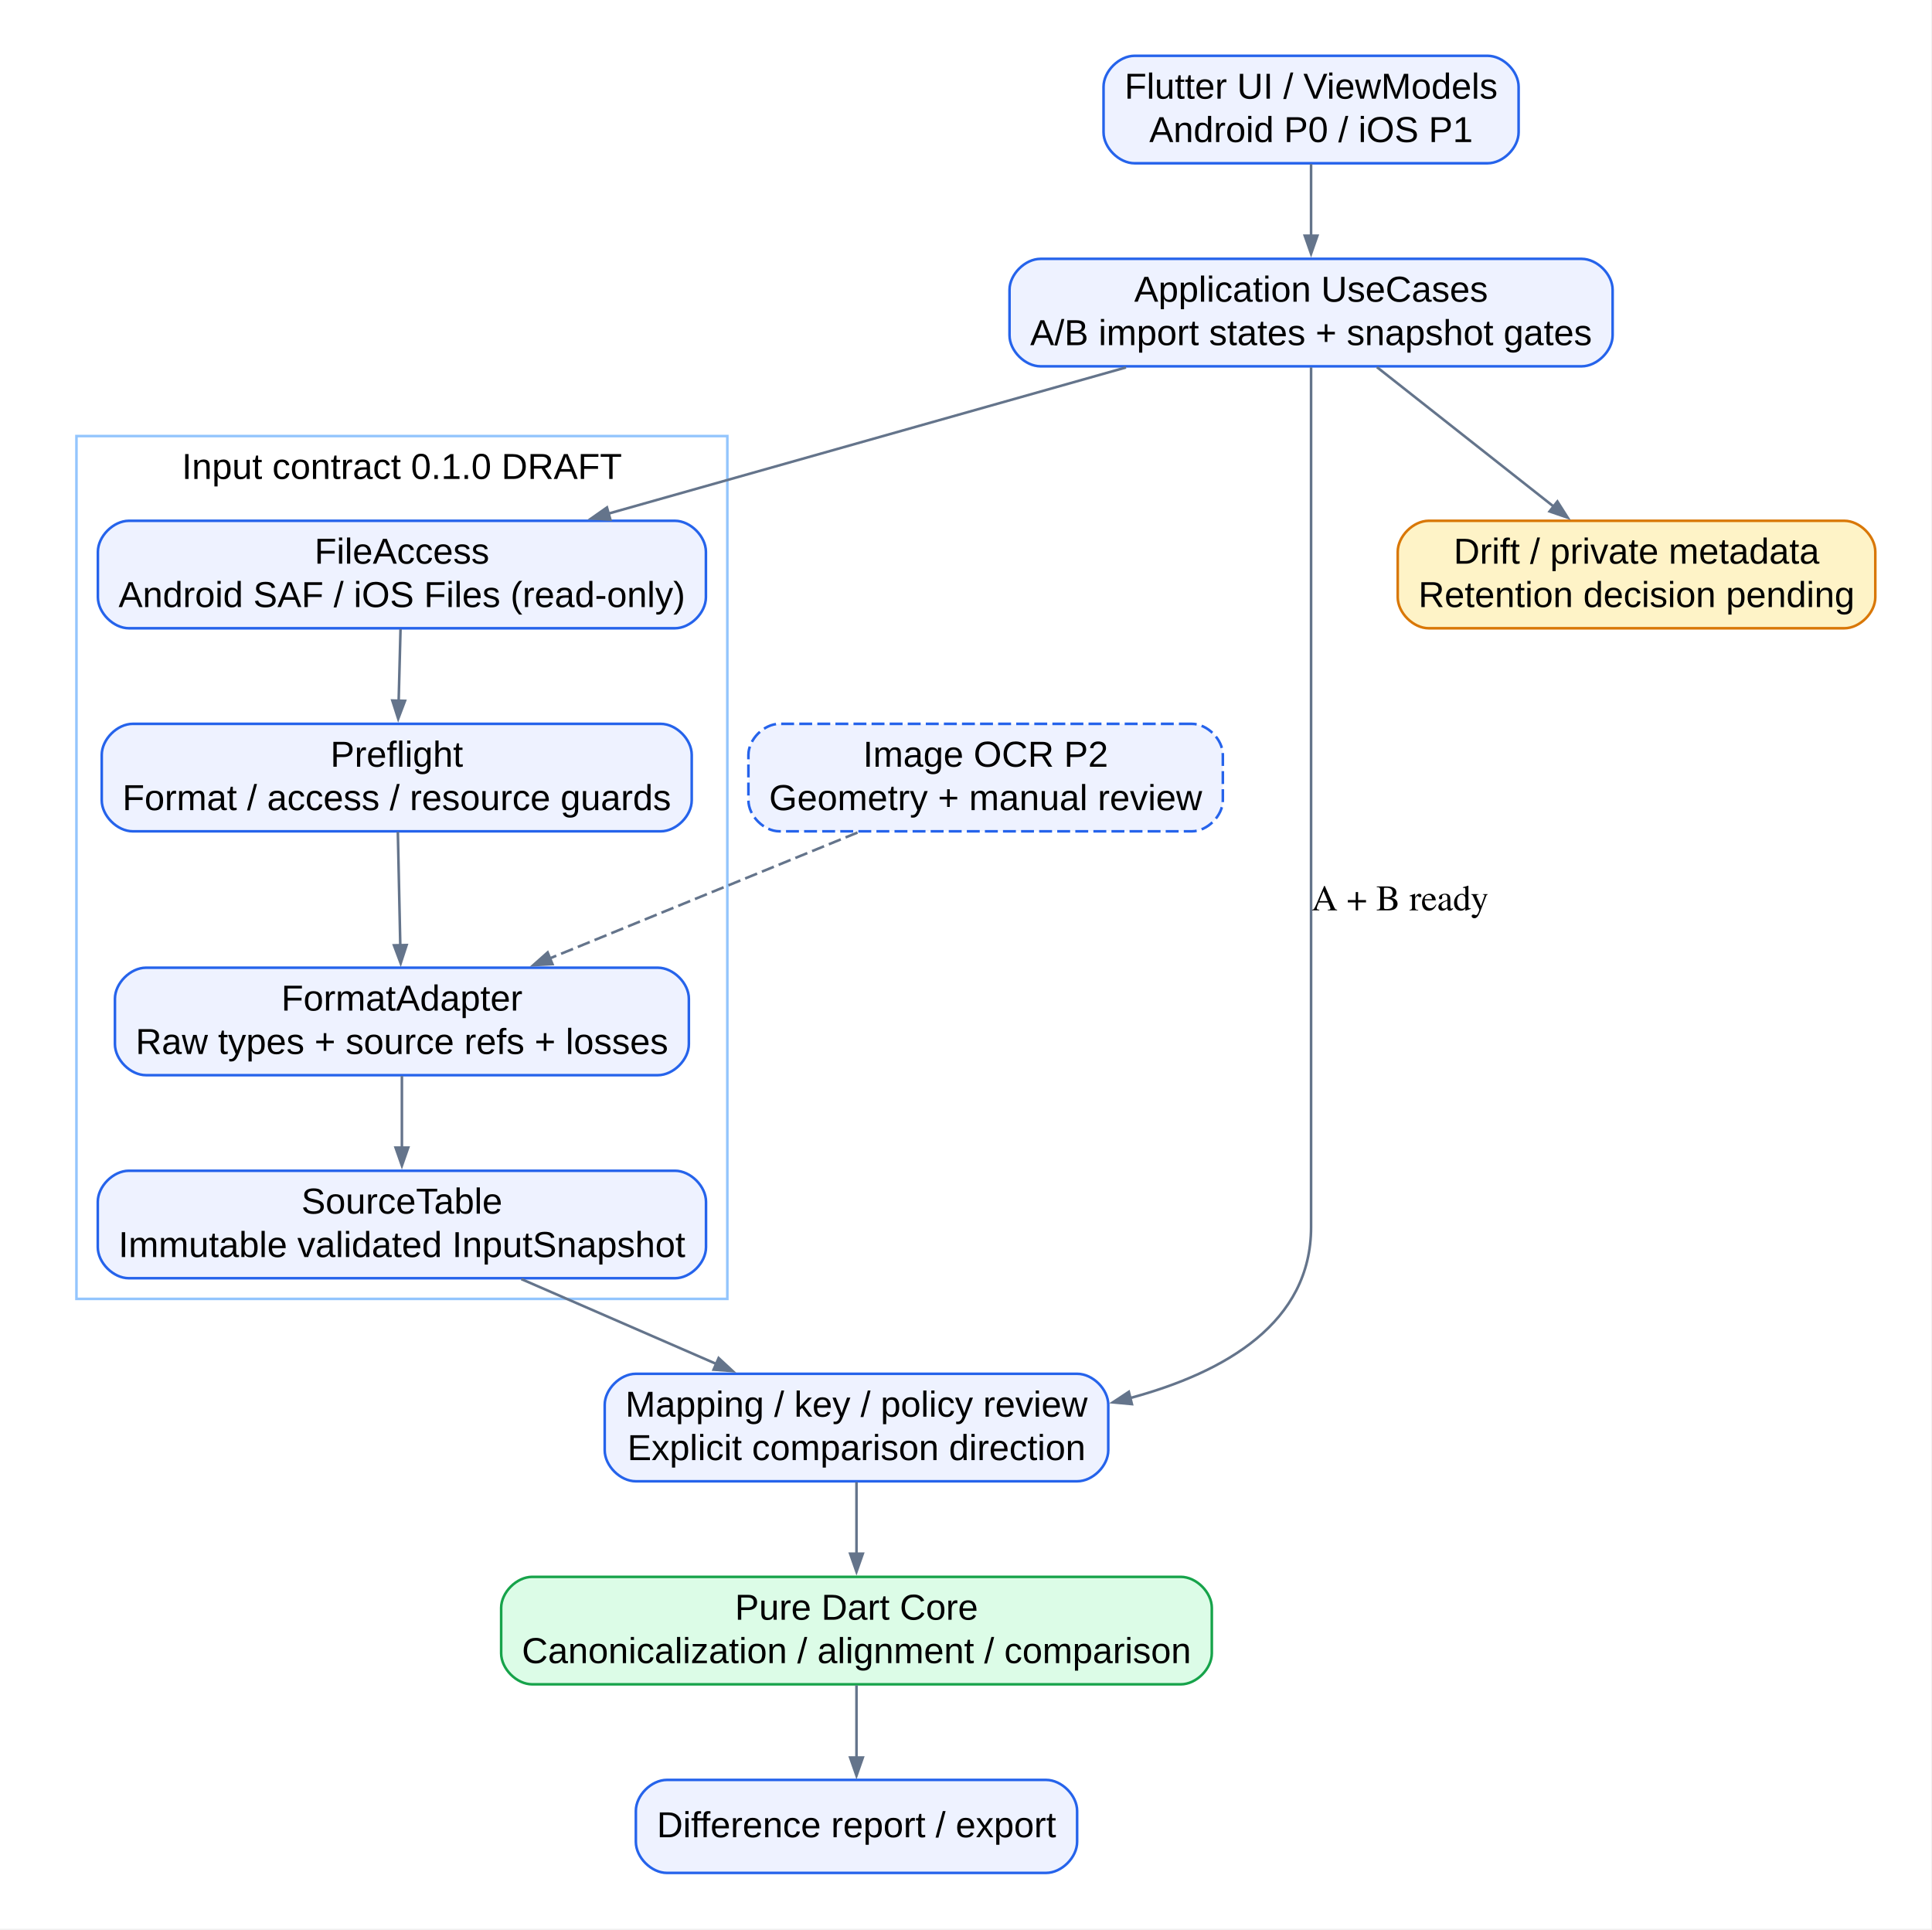
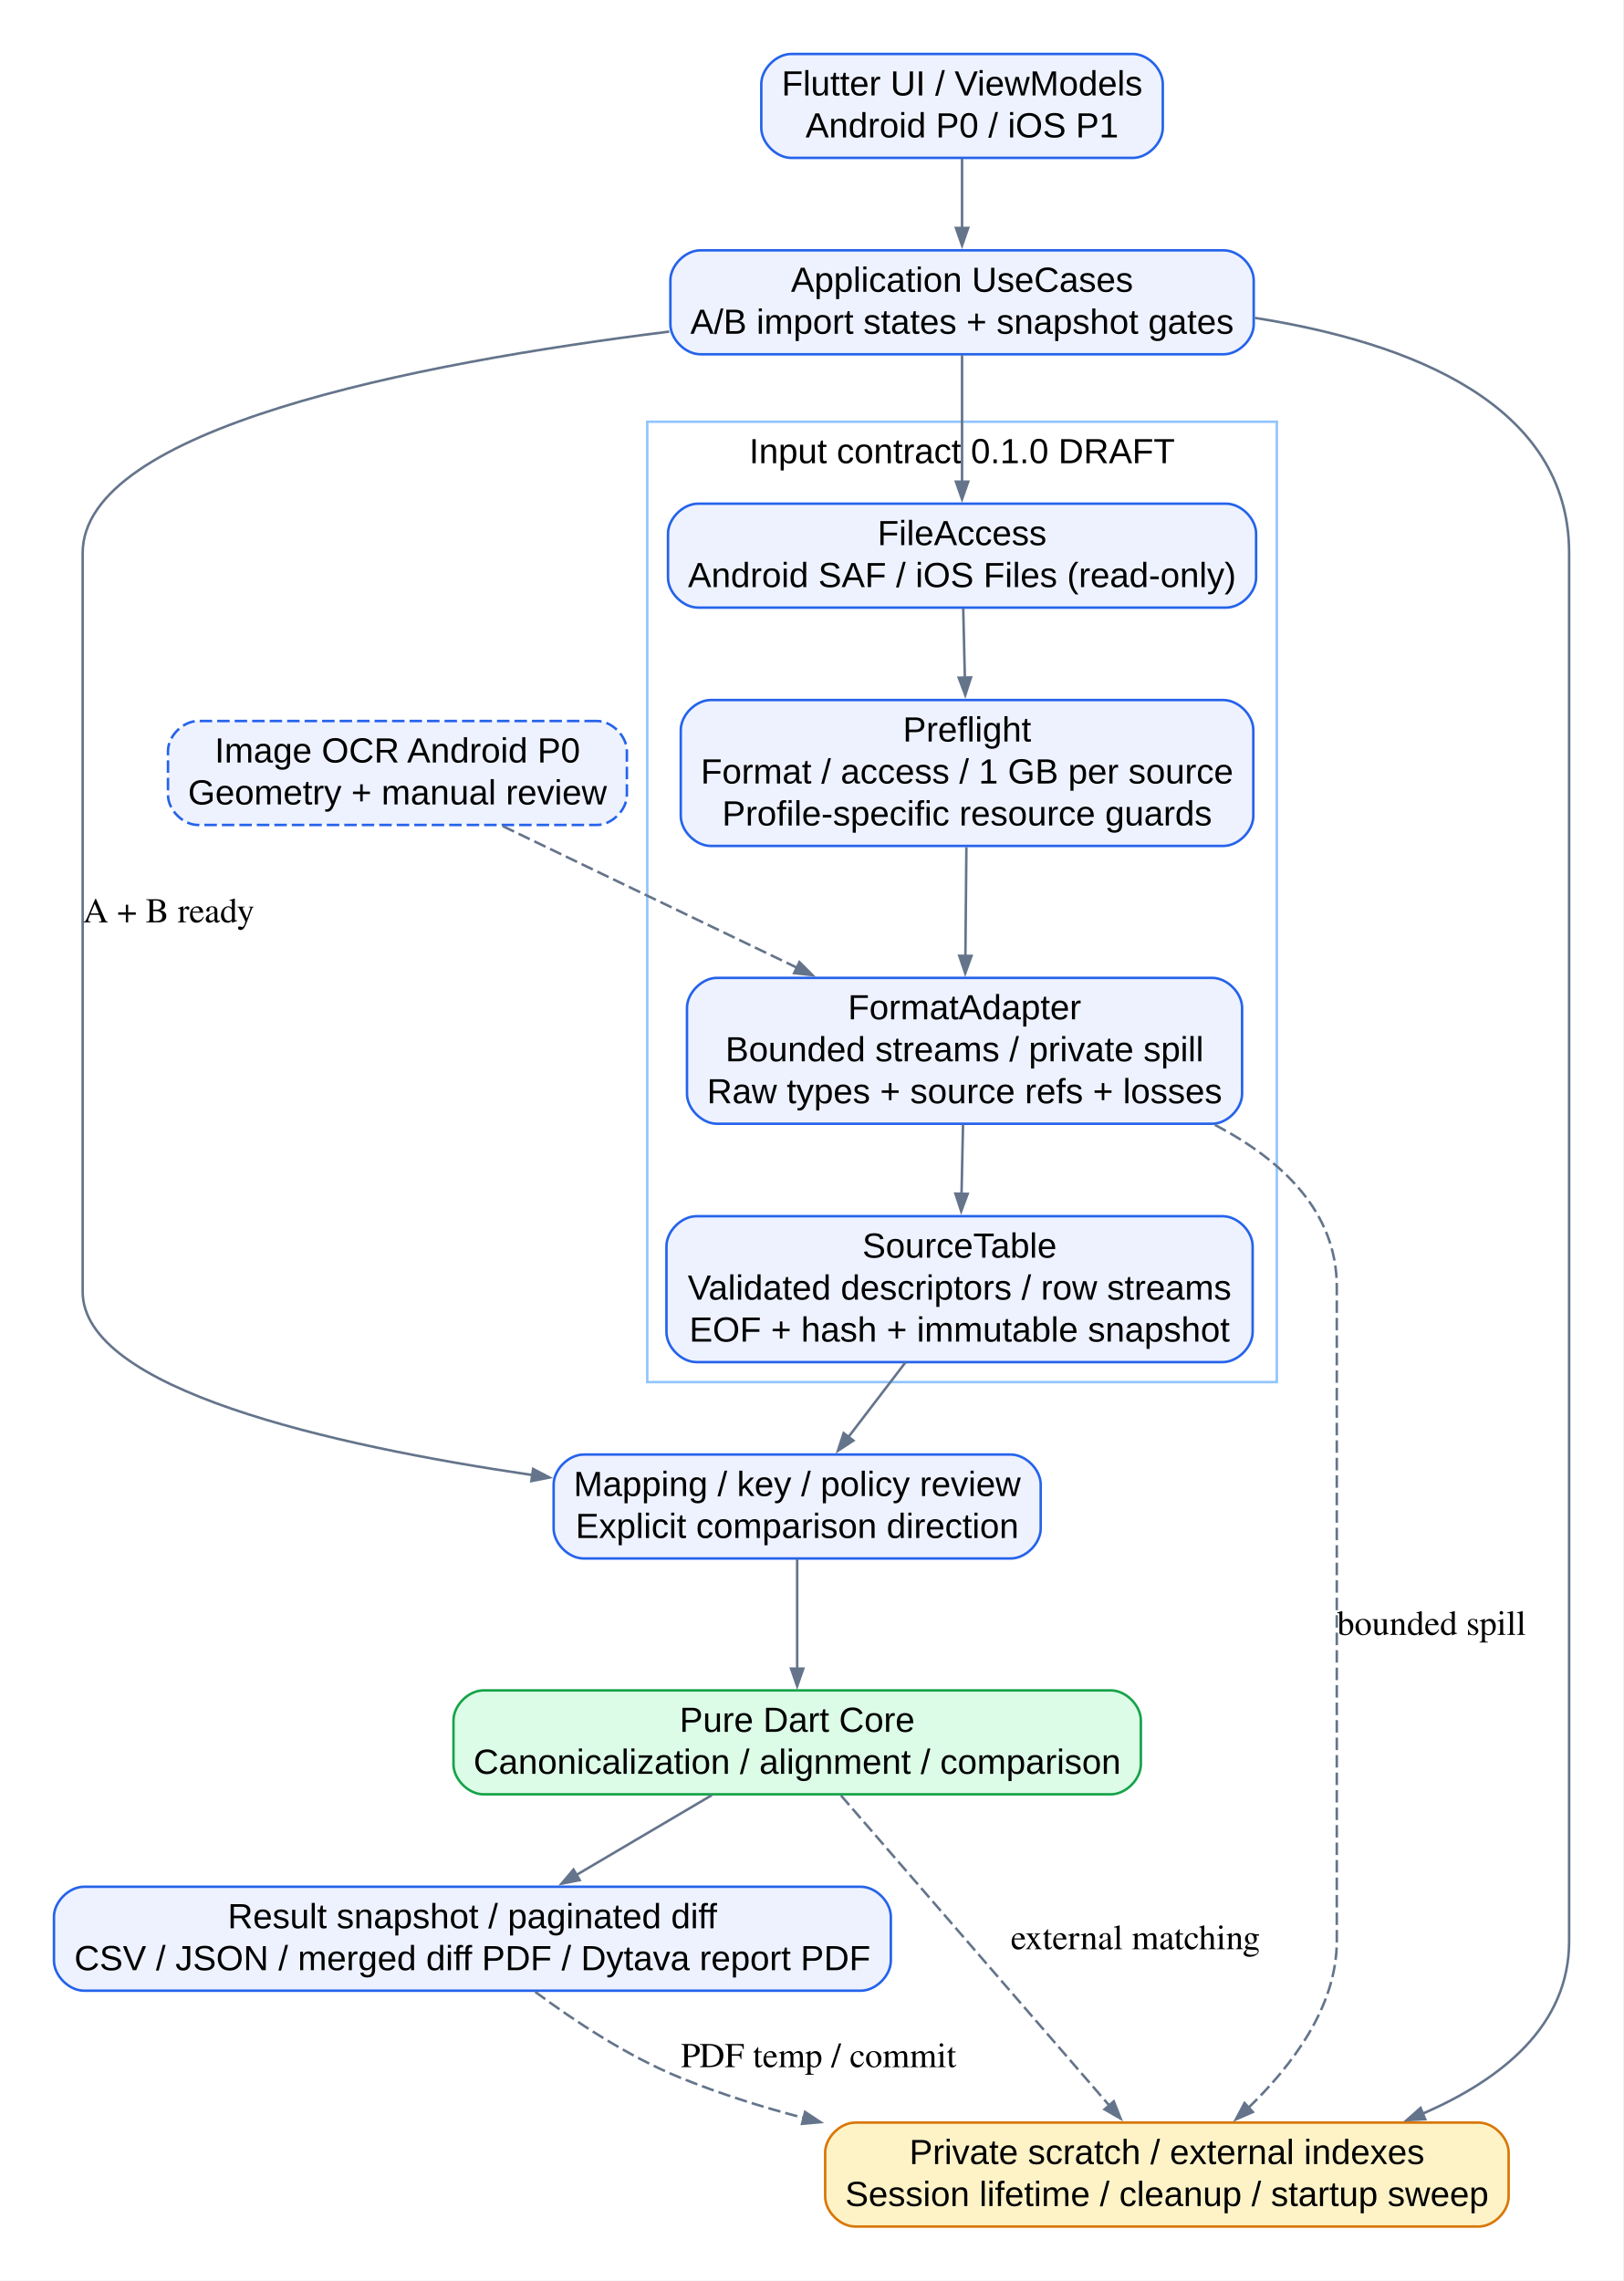
- <svg xmlns="http://www.w3.org/2000/svg" width="748pt" height="747pt" viewBox="0.00 0.00 748.00 747.00">
-   <g id="graph0" class="graph" transform="scale(1 1) rotate(0) translate(21.6 725)">
-     <polygon fill="white" stroke="none" points="-21.6,21.6 -21.6,-725 726.05,-725 726.05,21.6 -21.6,21.6" />
+ <svg xmlns="http://www.w3.org/2000/svg" width="650pt" height="913pt" viewBox="0.00 0.00 650.00 913.00">
+   <g id="graph0" class="graph" transform="scale(1 1) rotate(0) translate(21.6 891.2)">
+     <polygon fill="white" stroke="none" points="-21.6,21.6 -21.6,-891.2 628.09,-891.2 628.09,21.6 -21.6,21.6" />
    <g id="clust1" class="cluster">
-       <polygon fill="white" stroke="#93c5fd" points="8,-222.2 8,-556.2 260,-556.2 260,-222.2 8,-222.2" />
-       <text xml:space="preserve" text-anchor="middle" x="134" y="-539.6" font-family="Arial" font-size="14.00">Input contract 0.1.0 DRAFT</text>
+       <polygon fill="white" stroke="#93c5fd" points="237.49,-338 237.49,-722.4 489.49,-722.4 489.49,-338 237.49,-338" />
+       <text xml:space="preserve" text-anchor="middle" x="363.49" y="-705.8" font-family="Arial" font-size="14.00">Input contract 0.1.0 DRAFT</text>
    </g>
    <g id="node1" class="node">
-       <path fill="#eef2ff" stroke="#2563eb" d="M554.35,-703.4C554.35,-703.4 417.65,-703.4 417.65,-703.4 411.65,-703.4 405.65,-697.4 405.65,-691.4 405.65,-691.4 405.65,-673.8 405.65,-673.8 405.65,-667.8 411.65,-661.8 417.65,-661.8 417.65,-661.8 554.35,-661.8 554.35,-661.8 560.35,-661.8 566.35,-667.8 566.35,-673.8 566.35,-673.8 566.35,-691.4 566.35,-691.4 566.35,-697.4 560.35,-703.4 554.35,-703.4" />
-       <text xml:space="preserve" text-anchor="middle" x="486" y="-686.8" font-family="Arial" font-size="14.00">Flutter UI / ViewModels</text>
-       <text xml:space="preserve" text-anchor="middle" x="486" y="-670" font-family="Arial" font-size="14.00">Android P0 / iOS P1</text>
+       <path fill="#eef2ff" stroke="#2563eb" d="M431.84,-869.6C431.84,-869.6 295.13,-869.6 295.13,-869.6 289.13,-869.6 283.13,-863.6 283.13,-857.6 283.13,-857.6 283.13,-840 283.13,-840 283.13,-834 289.13,-828 295.13,-828 295.13,-828 431.84,-828 431.84,-828 437.84,-828 443.84,-834 443.84,-840 443.84,-840 443.84,-857.6 443.84,-857.6 443.84,-863.6 437.84,-869.6 431.84,-869.6" />
+       <text xml:space="preserve" text-anchor="middle" x="363.49" y="-853" font-family="Arial" font-size="14.00">Flutter UI / ViewModels</text>
+       <text xml:space="preserve" text-anchor="middle" x="363.49" y="-836.2" font-family="Arial" font-size="14.00">Android P0 / iOS P1</text>
    </g>
    <g id="node2" class="node">
-       <path fill="#eef2ff" stroke="#2563eb" d="M590.75,-624.8C590.75,-624.8 381.25,-624.8 381.25,-624.8 375.25,-624.8 369.25,-618.8 369.25,-612.8 369.25,-612.8 369.25,-595.2 369.25,-595.2 369.25,-589.2 375.25,-583.2 381.25,-583.2 381.25,-583.2 590.75,-583.2 590.75,-583.2 596.75,-583.2 602.75,-589.2 602.75,-595.2 602.75,-595.2 602.75,-612.8 602.75,-612.8 602.75,-618.8 596.75,-624.8 590.75,-624.8" />
-       <text xml:space="preserve" text-anchor="middle" x="486" y="-608.2" font-family="Arial" font-size="14.00">Application UseCases</text>
-       <text xml:space="preserve" text-anchor="middle" x="486" y="-591.4" font-family="Arial" font-size="14.00">A/B import states + snapshot gates</text>
+       <path fill="#eef2ff" stroke="#2563eb" d="M468.24,-791C468.24,-791 258.74,-791 258.74,-791 252.74,-791 246.74,-785 246.74,-779 246.74,-779 246.74,-761.4 246.74,-761.4 246.74,-755.4 252.74,-749.4 258.74,-749.4 258.74,-749.4 468.24,-749.4 468.24,-749.4 474.24,-749.4 480.24,-755.4 480.24,-761.4 480.24,-761.4 480.24,-779 480.24,-779 480.24,-785 474.24,-791 468.24,-791" />
+       <text xml:space="preserve" text-anchor="middle" x="363.49" y="-774.4" font-family="Arial" font-size="14.00">Application UseCases</text>
+       <text xml:space="preserve" text-anchor="middle" x="363.49" y="-757.6" font-family="Arial" font-size="14.00">A/B import states + snapshot gates</text>
    </g>
    <g id="edge1" class="edge">
-       <path fill="none" stroke="#64748b" d="M486,-661.47C486,-652.92 486,-642.8 486,-633.5" />
-       <polygon fill="#64748b" stroke="#64748b" points="488.45,-633.77 486,-626.77 483.55,-633.77 488.45,-633.77" />
+       <path fill="none" stroke="#64748b" d="M363.49,-827.67C363.49,-819.12 363.49,-809 363.49,-799.7" />
+       <polygon fill="#64748b" stroke="#64748b" points="365.94,-799.97 363.49,-792.97 361.04,-799.97 365.94,-799.97" />
    </g>
    <g id="node3" class="node">
-       <path fill="#eef2ff" stroke="#2563eb" d="M239.7,-523.4C239.7,-523.4 28.3,-523.4 28.3,-523.4 22.3,-523.4 16.3,-517.4 16.3,-511.4 16.3,-511.4 16.3,-493.8 16.3,-493.8 16.3,-487.8 22.3,-481.8 28.3,-481.8 28.3,-481.8 239.7,-481.8 239.7,-481.8 245.7,-481.8 251.7,-487.8 251.7,-493.8 251.7,-493.8 251.7,-511.4 251.7,-511.4 251.7,-517.4 245.7,-523.4 239.7,-523.4" />
-       <text xml:space="preserve" text-anchor="middle" x="134" y="-506.8" font-family="Arial" font-size="14.00">FileAccess</text>
-       <text xml:space="preserve" text-anchor="middle" x="134" y="-490" font-family="Arial" font-size="14.00">Android SAF / iOS Files (read-only)</text>
+       <path fill="#eef2ff" stroke="#2563eb" d="M469.19,-689.6C469.19,-689.6 257.79,-689.6 257.79,-689.6 251.79,-689.6 245.79,-683.6 245.79,-677.6 245.79,-677.6 245.79,-660 245.79,-660 245.79,-654 251.79,-648 257.79,-648 257.79,-648 469.19,-648 469.19,-648 475.19,-648 481.19,-654 481.19,-660 481.19,-660 481.19,-677.6 481.19,-677.6 481.19,-683.6 475.19,-689.6 469.19,-689.6" />
+       <text xml:space="preserve" text-anchor="middle" x="363.49" y="-673" font-family="Arial" font-size="14.00">FileAccess</text>
+       <text xml:space="preserve" text-anchor="middle" x="363.49" y="-656.2" font-family="Arial" font-size="14.00">Android SAF / iOS Files (read-only)</text>
    </g>
    <g id="edge2" class="edge">
-       <path fill="none" stroke="#64748b" d="M414.34,-582.77C356.15,-566.33 274.13,-543.17 213.84,-526.15" />
-       <polygon fill="#64748b" stroke="#64748b" points="214.72,-523.85 207.31,-524.3 213.39,-528.56 214.72,-523.85" />
+       <path fill="none" stroke="#64748b" d="M363.49,-749.08C363.49,-734.4 363.49,-714.3 363.49,-698.01" />
+       <polygon fill="#64748b" stroke="#64748b" points="365.94,-698.4 363.49,-691.4 361.04,-698.4 365.94,-698.4" />
    </g>
    <g id="node7" class="node">
-       <path fill="#eef2ff" stroke="#2563eb" d="M395.48,-193.2C395.48,-193.2 224.52,-193.2 224.52,-193.2 218.52,-193.2 212.52,-187.2 212.52,-181.2 212.52,-181.2 212.52,-163.6 212.52,-163.6 212.52,-157.6 218.52,-151.6 224.52,-151.6 224.52,-151.6 395.48,-151.6 395.48,-151.6 401.48,-151.6 407.48,-157.6 407.48,-163.6 407.48,-163.6 407.48,-181.2 407.48,-181.2 407.48,-187.2 401.48,-193.2 395.48,-193.2" />
-       <text xml:space="preserve" text-anchor="middle" x="310" y="-176.6" font-family="Arial" font-size="14.00">Mapping / key / policy review</text>
-       <text xml:space="preserve" text-anchor="middle" x="310" y="-159.8" font-family="Arial" font-size="14.00">Explicit comparison direction</text>
+       <path fill="#eef2ff" stroke="#2563eb" d="M382.97,-309C382.97,-309 212.01,-309 212.01,-309 206.01,-309 200.01,-303 200.01,-297 200.01,-297 200.01,-279.4 200.01,-279.4 200.01,-273.4 206.01,-267.4 212.01,-267.4 212.01,-267.4 382.97,-267.4 382.97,-267.4 388.97,-267.4 394.97,-273.4 394.97,-279.4 394.97,-279.4 394.97,-297 394.97,-297 394.97,-303 388.97,-309 382.97,-309" />
+       <text xml:space="preserve" text-anchor="middle" x="297.49" y="-292.4" font-family="Arial" font-size="14.00">Mapping / key / policy review</text>
+       <text xml:space="preserve" text-anchor="middle" x="297.49" y="-275.6" font-family="Arial" font-size="14.00">Explicit comparison direction</text>
+     </g>
+     <g id="edge14" class="edge">
+       <path fill="none" stroke="#64748b" d="M246.28,-758.47C143.88,-745.74 11.49,-719.65 11.49,-669.8 11.49,-669.8 11.49,-669.8 11.49,-374.2 11.49,-335.26 110.12,-312.74 191.54,-300.79" />
+       <polygon fill="#64748b" stroke="#64748b" points="191.79,-303.23 198.37,-299.81 191.09,-298.38 191.79,-303.23" />
+       <text xml:space="preserve" text-anchor="middle" x="45.96" y="-522" font-family="Times,serif" font-size="14.00">A + B ready</text>
+     </g>
+     <g id="node10" class="node">
+       <path fill="#fef3c7" stroke="#d97706" d="M570.28,-41.6C570.28,-41.6 320.7,-41.6 320.7,-41.6 314.7,-41.6 308.7,-35.6 308.7,-29.6 308.7,-29.6 308.7,-12 308.7,-12 308.7,-6 314.7,0 320.7,0 320.7,0 570.28,0 570.28,0 576.28,0 582.28,-6 582.28,-12 582.28,-12 582.28,-29.6 582.28,-29.6 582.28,-35.6 576.28,-41.6 570.28,-41.6" />
+       <text xml:space="preserve" text-anchor="middle" x="445.49" y="-25" font-family="Arial" font-size="14.00">Private scratch / external indexes</text>
+       <text xml:space="preserve" text-anchor="middle" x="445.49" y="-8.2" font-family="Arial" font-size="14.00">Session lifetime / cleanup / startup sweep</text>
+     </g>
+     <g id="edge9" class="edge">
+       <path fill="none" stroke="#64748b" d="M480.72,-763.96C542.86,-754.14 606.49,-729.51 606.49,-669.8 606.49,-669.8 606.49,-669.8 606.49,-114.2 606.49,-80.49 579.6,-58.9 547.81,-45.15" />
+       <polygon fill="#64748b" stroke="#64748b" points="548.88,-42.94 541.48,-42.57 547.03,-47.48 548.88,-42.94" />
+     </g>
+     <g id="node4" class="node">
+       <path fill="#eef2ff" stroke="#2563eb" d="M468.08,-611C468.08,-611 262.9,-611 262.9,-611 256.9,-611 250.9,-605 250.9,-599 250.9,-599 250.9,-564.6 250.9,-564.6 250.9,-558.6 256.9,-552.6 262.9,-552.6 262.9,-552.6 468.08,-552.6 468.08,-552.6 474.08,-552.6 480.08,-558.6 480.08,-564.6 480.08,-564.6 480.08,-599 480.08,-599 480.08,-605 474.08,-611 468.08,-611" />
+       <text xml:space="preserve" text-anchor="middle" x="365.49" y="-594.4" font-family="Arial" font-size="14.00">Preflight</text>
+       <text xml:space="preserve" text-anchor="middle" x="365.49" y="-577.6" font-family="Arial" font-size="14.00">Format / access / 1 GB per source</text>
+       <text xml:space="preserve" text-anchor="middle" x="365.49" y="-560.8" font-family="Arial" font-size="14.00">Profile-specific resource guards</text>
+     </g>
+     <g id="edge3" class="edge">
+       <path fill="none" stroke="#64748b" d="M363.96,-647.66C364.16,-639.3 364.39,-629.34 364.62,-619.76" />
+       <polygon fill="#64748b" stroke="#64748b" points="367.06,-620.05 364.78,-613 362.16,-619.94 367.06,-620.05" />
+     </g>
+     <g id="node5" class="node">
+       <path fill="#eef2ff" stroke="#2563eb" d="M463.59,-499.8C463.59,-499.8 265.39,-499.8 265.39,-499.8 259.39,-499.8 253.39,-493.8 253.39,-487.8 253.39,-487.8 253.39,-453.4 253.39,-453.4 253.39,-447.4 259.39,-441.4 265.39,-441.4 265.39,-441.4 463.59,-441.4 463.59,-441.4 469.59,-441.4 475.59,-447.4 475.59,-453.4 475.59,-453.4 475.59,-487.8 475.59,-487.8 475.59,-493.8 469.59,-499.8 463.59,-499.8" />
+       <text xml:space="preserve" text-anchor="middle" x="364.49" y="-483.2" font-family="Arial" font-size="14.00">FormatAdapter</text>
+       <text xml:space="preserve" text-anchor="middle" x="364.49" y="-466.4" font-family="Arial" font-size="14.00">Bounded streams / private spill</text>
+       <text xml:space="preserve" text-anchor="middle" x="364.49" y="-449.6" font-family="Arial" font-size="14.00">Raw types + source refs + losses</text>
+     </g>
+     <g id="edge4" class="edge">
+       <path fill="none" stroke="#64748b" d="M365.23,-552.11C365.1,-538.69 364.96,-522.56 364.83,-508.27" />
+       <polygon fill="#64748b" stroke="#64748b" points="367.28,-508.59 364.76,-501.61 362.38,-508.64 367.28,-508.59" />
+     </g>
+     <g id="node6" class="node">
+       <path fill="#eef2ff" stroke="#2563eb" d="M467.81,-404.4C467.81,-404.4 257.17,-404.4 257.17,-404.4 251.17,-404.4 245.17,-398.4 245.17,-392.4 245.17,-392.4 245.17,-358 245.17,-358 245.17,-352 251.17,-346 257.17,-346 257.17,-346 467.81,-346 467.81,-346 473.81,-346 479.81,-352 479.81,-358 479.81,-358 479.81,-392.4 479.81,-392.4 479.81,-398.4 473.81,-404.4 467.81,-404.4" />
+       <text xml:space="preserve" text-anchor="middle" x="362.49" y="-387.8" font-family="Arial" font-size="14.00">SourceTable</text>
+       <text xml:space="preserve" text-anchor="middle" x="362.49" y="-371" font-family="Arial" font-size="14.00">Validated descriptors / row streams</text>
+       <text xml:space="preserve" text-anchor="middle" x="362.49" y="-354.2" font-family="Arial" font-size="14.00">EOF + hash + immutable snapshot</text>
+     </g>
+     <g id="edge5" class="edge">
+       <path fill="none" stroke="#64748b" d="M363.88,-441.07C363.69,-432.28 363.48,-422.47 363.28,-413.2" />
+       <polygon fill="#64748b" stroke="#64748b" points="365.74,-413.34 363.14,-406.39 360.84,-413.44 365.74,-413.34" />
+     </g>
+     <g id="edge10" class="edge">
+       <path fill="none" stroke="#64748b" stroke-dasharray="5,2" d="M464.7,-440.97C491.65,-426.82 513.49,-406.12 513.49,-376.2 513.49,-376.2 513.49,-376.2 513.49,-114.2 513.49,-87.89 495.39,-64.14 477.87,-47.3" />
+       <polygon fill="#64748b" stroke="#64748b" points="479.89,-45.84 473.09,-42.89 476.57,-49.44 479.89,-45.84" />
+       <text xml:space="preserve" text-anchor="middle" x="551.4" y="-236.8" font-family="Times,serif" font-size="14.00">bounded spill</text>
+     </g>
+     <g id="edge6" class="edge">
+       <path fill="none" stroke="#64748b" d="M340.85,-345.9C333.48,-336.26 325.26,-325.52 317.99,-316" />
+       <polygon fill="#64748b" stroke="#64748b" points="320,-314.6 313.8,-310.53 316.1,-317.57 320,-314.6" />
+     </g>
+     <g id="node8" class="node">
+       <path fill="#dcfce7" stroke="#16a34a" d="M423.06,-214.6C423.06,-214.6 171.92,-214.6 171.92,-214.6 165.92,-214.6 159.92,-208.6 159.92,-202.6 159.92,-202.6 159.92,-185 159.92,-185 159.92,-179 165.92,-173 171.92,-173 171.92,-173 423.06,-173 423.06,-173 429.06,-173 435.06,-179 435.06,-185 435.06,-185 435.06,-202.6 435.06,-202.6 435.06,-208.6 429.06,-214.6 423.06,-214.6" />
+       <text xml:space="preserve" text-anchor="middle" x="297.49" y="-198" font-family="Arial" font-size="14.00">Pure Dart Core</text>
+       <text xml:space="preserve" text-anchor="middle" x="297.49" y="-181.2" font-family="Arial" font-size="14.00">Canonicalization / alignment / comparison</text>
+     </g>
+     <g id="edge7" class="edge">
+       <path fill="none" stroke="#64748b" d="M297.49,-267.15C297.49,-254.32 297.49,-237.47 297.49,-223.26" />
+       <polygon fill="#64748b" stroke="#64748b" points="299.94,-223.32 297.49,-216.32 295.04,-223.32 299.94,-223.32" />
+     </g>
+     <g id="node9" class="node">
+       <path fill="#eef2ff" stroke="#2563eb" d="M322.98,-136C322.98,-136 12,-136 12,-136 6,-136 0,-130 0,-124 0,-124 0,-106.4 0,-106.4 0,-100.4 6,-94.4 12,-94.4 12,-94.4 322.98,-94.4 322.98,-94.4 328.98,-94.4 334.98,-100.4 334.98,-106.4 334.98,-106.4 334.98,-124 334.98,-124 334.98,-130 328.98,-136 322.98,-136" />
+       <text xml:space="preserve" text-anchor="middle" x="167.49" y="-119.4" font-family="Arial" font-size="14.00">Result snapshot / paginated diff</text>
+       <text xml:space="preserve" text-anchor="middle" x="167.49" y="-102.6" font-family="Arial" font-size="14.00">CSV / JSON / merged diff PDF / Dytava report PDF</text>
+     </g>
+     <g id="edge8" class="edge">
+       <path fill="none" stroke="#64748b" d="M263.33,-172.67C246.75,-162.9 226.67,-151.07 209.19,-140.77" />
+       <polygon fill="#64748b" stroke="#64748b" points="210.45,-138.67 203.17,-137.23 207.96,-142.89 210.45,-138.67" />
    </g>
    <g id="edge11" class="edge">
-       <path fill="none" stroke="#64748b" d="M486,-582.82C486,-562.74 486,-531.04 486,-503.6 486,-503.6 486,-503.6 486,-250 486,-213.13 453.13,-193.83 415.8,-183.78" />
-       <polygon fill="#64748b" stroke="#64748b" points="416.63,-181.47 409.25,-182.15 415.44,-186.22 416.63,-181.47" />
-       <text xml:space="preserve" text-anchor="middle" x="520.47" y="-372.6" font-family="Times,serif" font-size="14.00">A + B ready</text>
+       <path fill="none" stroke="#64748b" stroke-dasharray="5,2" d="M315.05,-172.51C341.86,-141.53 393.02,-82.42 422.68,-48.16" />
+       <polygon fill="#64748b" stroke="#64748b" points="424.23,-50.1 426.96,-43.21 420.53,-46.9 424.23,-50.1" />
+       <text xml:space="preserve" text-anchor="middle" x="432.89" y="-111" font-family="Times,serif" font-size="14.00">external matching</text>
    </g>
-     <g id="node10" class="node">
-       <path fill="#fef3c7" stroke="#d97706" d="M692.45,-523.4C692.45,-523.4 531.55,-523.4 531.55,-523.4 525.55,-523.4 519.55,-517.4 519.55,-511.4 519.55,-511.4 519.55,-493.8 519.55,-493.8 519.55,-487.8 525.55,-481.8 531.55,-481.8 531.55,-481.8 692.45,-481.8 692.45,-481.8 698.45,-481.8 704.45,-487.8 704.45,-493.8 704.45,-493.8 704.45,-511.4 704.45,-511.4 704.45,-517.4 698.45,-523.4 692.45,-523.4" />
-       <text xml:space="preserve" text-anchor="middle" x="612" y="-506.8" font-family="Arial" font-size="14.00">Drift / private metadata</text>
-       <text xml:space="preserve" text-anchor="middle" x="612" y="-490" font-family="Arial" font-size="14.00">Retention decision pending</text>
-     </g>
-     <g id="edge9" class="edge">
-       <path fill="none" stroke="#64748b" d="M511.5,-582.88C531.22,-567.32 558.66,-545.68 579.89,-528.94" />
-       <polygon fill="#64748b" stroke="#64748b" points="581.37,-530.88 585.35,-524.62 578.34,-527.03 581.37,-530.88" />
-     </g>
-     <g id="node4" class="node">
-       <path fill="#eef2ff" stroke="#2563eb" d="M234.21,-444.8C234.21,-444.8 29.79,-444.8 29.79,-444.8 23.79,-444.8 17.79,-438.8 17.79,-432.8 17.79,-432.8 17.79,-415.2 17.79,-415.2 17.79,-409.2 23.79,-403.2 29.79,-403.2 29.79,-403.2 234.21,-403.2 234.21,-403.2 240.21,-403.2 246.21,-409.2 246.21,-415.2 246.21,-415.2 246.21,-432.8 246.21,-432.8 246.21,-438.8 240.21,-444.8 234.21,-444.8" />
-       <text xml:space="preserve" text-anchor="middle" x="132" y="-428.2" font-family="Arial" font-size="14.00">Preflight</text>
-       <text xml:space="preserve" text-anchor="middle" x="132" y="-411.4" font-family="Arial" font-size="14.00">Format / access / resource guards</text>
-     </g>
-     <g id="edge3" class="edge">
-       <path fill="none" stroke="#64748b" d="M133.47,-481.47C133.25,-472.92 132.99,-462.8 132.74,-453.5" />
-       <polygon fill="#64748b" stroke="#64748b" points="135.2,-453.7 132.57,-446.77 130.3,-453.83 135.2,-453.7" />
-     </g>
-     <g id="node5" class="node">
-       <path fill="#eef2ff" stroke="#2563eb" d="M233.1,-350.4C233.1,-350.4 34.9,-350.4 34.9,-350.4 28.9,-350.4 22.9,-344.4 22.9,-338.4 22.9,-338.4 22.9,-320.8 22.9,-320.8 22.9,-314.8 28.9,-308.8 34.9,-308.8 34.9,-308.8 233.1,-308.8 233.1,-308.8 239.1,-308.8 245.1,-314.8 245.1,-320.8 245.1,-320.8 245.1,-338.4 245.1,-338.4 245.1,-344.4 239.1,-350.4 233.1,-350.4" />
-       <text xml:space="preserve" text-anchor="middle" x="134" y="-333.8" font-family="Arial" font-size="14.00">FormatAdapter</text>
-       <text xml:space="preserve" text-anchor="middle" x="134" y="-317" font-family="Arial" font-size="14.00">Raw types + source refs + losses</text>
-     </g>
-     <g id="edge4" class="edge">
-       <path fill="none" stroke="#64748b" d="M132.43,-402.95C132.71,-390.12 133.08,-373.27 133.38,-359.06" />
-       <polygon fill="#64748b" stroke="#64748b" points="135.83,-359.17 133.53,-352.12 130.93,-359.07 135.83,-359.17" />
-     </g>
-     <g id="node6" class="node">
-       <path fill="#eef2ff" stroke="#2563eb" d="M239.74,-271.8C239.74,-271.8 28.26,-271.8 28.26,-271.8 22.26,-271.8 16.26,-265.8 16.26,-259.8 16.26,-259.8 16.26,-242.2 16.26,-242.2 16.26,-236.2 22.26,-230.2 28.26,-230.2 28.26,-230.2 239.74,-230.2 239.74,-230.2 245.74,-230.2 251.74,-236.2 251.74,-242.2 251.74,-242.2 251.74,-259.8 251.74,-259.8 251.74,-265.8 245.74,-271.8 239.74,-271.8" />
-       <text xml:space="preserve" text-anchor="middle" x="134" y="-255.2" font-family="Arial" font-size="14.00">SourceTable</text>
-       <text xml:space="preserve" text-anchor="middle" x="134" y="-238.4" font-family="Arial" font-size="14.00">Immutable validated InputSnapshot</text>
-     </g>
-     <g id="edge5" class="edge">
-       <path fill="none" stroke="#64748b" d="M134,-308.47C134,-299.92 134,-289.8 134,-280.5" />
-       <polygon fill="#64748b" stroke="#64748b" points="136.45,-280.77 134,-273.77 131.55,-280.77 136.45,-280.77" />
-     </g>
-     <g id="edge6" class="edge">
-       <path fill="none" stroke="#64748b" d="M180.24,-229.87C203.4,-219.79 231.58,-207.53 255.76,-197.01" />
-       <polygon fill="#64748b" stroke="#64748b" points="256.63,-199.3 262.07,-194.26 254.67,-194.81 256.63,-199.3" />
-     </g>
-     <g id="node8" class="node">
-       <path fill="#dcfce7" stroke="#16a34a" d="M435.57,-114.6C435.57,-114.6 184.43,-114.6 184.43,-114.6 178.43,-114.6 172.43,-108.6 172.43,-102.6 172.43,-102.6 172.43,-85 172.43,-85 172.43,-79 178.43,-73 184.43,-73 184.43,-73 435.57,-73 435.57,-73 441.57,-73 447.57,-79 447.57,-85 447.57,-85 447.57,-102.6 447.57,-102.6 447.57,-108.6 441.57,-114.6 435.57,-114.6" />
-       <text xml:space="preserve" text-anchor="middle" x="310" y="-98" font-family="Arial" font-size="14.00">Pure Dart Core</text>
-       <text xml:space="preserve" text-anchor="middle" x="310" y="-81.2" font-family="Arial" font-size="14.00">Canonicalization / alignment / comparison</text>
-     </g>
-     <g id="edge7" class="edge">
-       <path fill="none" stroke="#64748b" d="M310,-151.27C310,-142.72 310,-132.6 310,-123.3" />
-       <polygon fill="#64748b" stroke="#64748b" points="312.45,-123.57 310,-116.57 307.55,-123.57 312.45,-123.57" />
-     </g>
-     <g id="node9" class="node">
-       <path fill="#eef2ff" stroke="#2563eb" d="M383.42,-36C383.42,-36 236.58,-36 236.58,-36 230.58,-36 224.58,-30 224.58,-24 224.58,-24 224.58,-12 224.58,-12 224.58,-6 230.58,0 236.58,0 236.58,0 383.42,0 383.42,0 389.42,0 395.42,-6 395.42,-12 395.42,-12 395.42,-24 395.42,-24 395.42,-30 389.42,-36 383.42,-36" />
-       <text xml:space="preserve" text-anchor="middle" x="310" y="-13.8" font-family="Arial" font-size="14.00">Difference report / export</text>
-     </g>
-     <g id="edge8" class="edge">
-       <path fill="none" stroke="#64748b" d="M310,-72.63C310,-63.97 310,-53.74 310,-44.55" />
-       <polygon fill="#64748b" stroke="#64748b" points="312.45,-44.65 310,-37.65 307.55,-44.65 312.45,-44.65" />
+     <g id="edge12" class="edge">
+       <path fill="none" stroke="#64748b" stroke-dasharray="5,2" d="M192.62,-93.96C208.41,-82.22 229.69,-68.12 250.65,-59.6 266.43,-53.18 283.38,-47.83 300.46,-43.38" />
+       <polygon fill="#64748b" stroke="#64748b" points="300.65,-45.86 306.84,-41.77 299.45,-41.11 300.65,-45.86" />
+       <text xml:space="preserve" text-anchor="middle" x="306.07" y="-63.8" font-family="Times,serif" font-size="14.00">PDF temp / commit</text>
    </g>
    <g id="node11" class="node">
-       <path fill="#eef2ff" stroke="#2563eb" stroke-dasharray="5,2" d="M439.84,-444.8C439.84,-444.8 280.16,-444.8 280.16,-444.8 274.16,-444.8 268.16,-438.8 268.16,-432.8 268.16,-432.8 268.16,-415.2 268.16,-415.2 268.16,-409.2 274.16,-403.2 280.16,-403.2 280.16,-403.2 439.84,-403.2 439.84,-403.2 445.84,-403.2 451.84,-409.2 451.84,-415.2 451.84,-415.2 451.84,-432.8 451.84,-432.8 451.84,-438.8 445.84,-444.8 439.84,-444.8" />
-       <text xml:space="preserve" text-anchor="middle" x="360" y="-428.2" font-family="Arial" font-size="14.00">Image OCR P2</text>
-       <text xml:space="preserve" text-anchor="middle" x="360" y="-411.4" font-family="Arial" font-size="14.00">Geometry + manual review</text>
+       <path fill="#eef2ff" stroke="#2563eb" stroke-dasharray="5,2" d="M217.33,-602.6C217.33,-602.6 57.65,-602.6 57.65,-602.6 51.65,-602.6 45.65,-596.6 45.65,-590.6 45.65,-590.6 45.65,-573 45.65,-573 45.65,-567 51.65,-561 57.65,-561 57.65,-561 217.33,-561 217.33,-561 223.33,-561 229.33,-567 229.33,-573 229.33,-573 229.33,-590.6 229.33,-590.6 229.33,-596.6 223.33,-602.6 217.33,-602.6" />
+       <text xml:space="preserve" text-anchor="middle" x="137.49" y="-586" font-family="Arial" font-size="14.00">Image OCR Android P0</text>
+       <text xml:space="preserve" text-anchor="middle" x="137.49" y="-569.2" font-family="Arial" font-size="14.00">Geometry + manual review</text>
    </g>
-     <g id="edge10" class="edge">
-       <path fill="none" stroke="#64748b" stroke-dasharray="5,2" d="M310.4,-402.72C275.22,-388.34 227.92,-369 191.16,-353.97" />
-       <polygon fill="#64748b" stroke="#64748b" points="192.29,-351.78 184.88,-351.4 190.43,-356.32 192.29,-351.78" />
+     <g id="edge13" class="edge">
+       <path fill="none" stroke="#64748b" stroke-dasharray="5,2" d="M179.65,-560.52C212.71,-544.61 259.34,-522.18 297.5,-503.83" />
+       <polygon fill="#64748b" stroke="#64748b" points="298.4,-506.11 303.64,-500.87 296.27,-501.7 298.4,-506.11" />
    </g>
  </g>
</svg>
